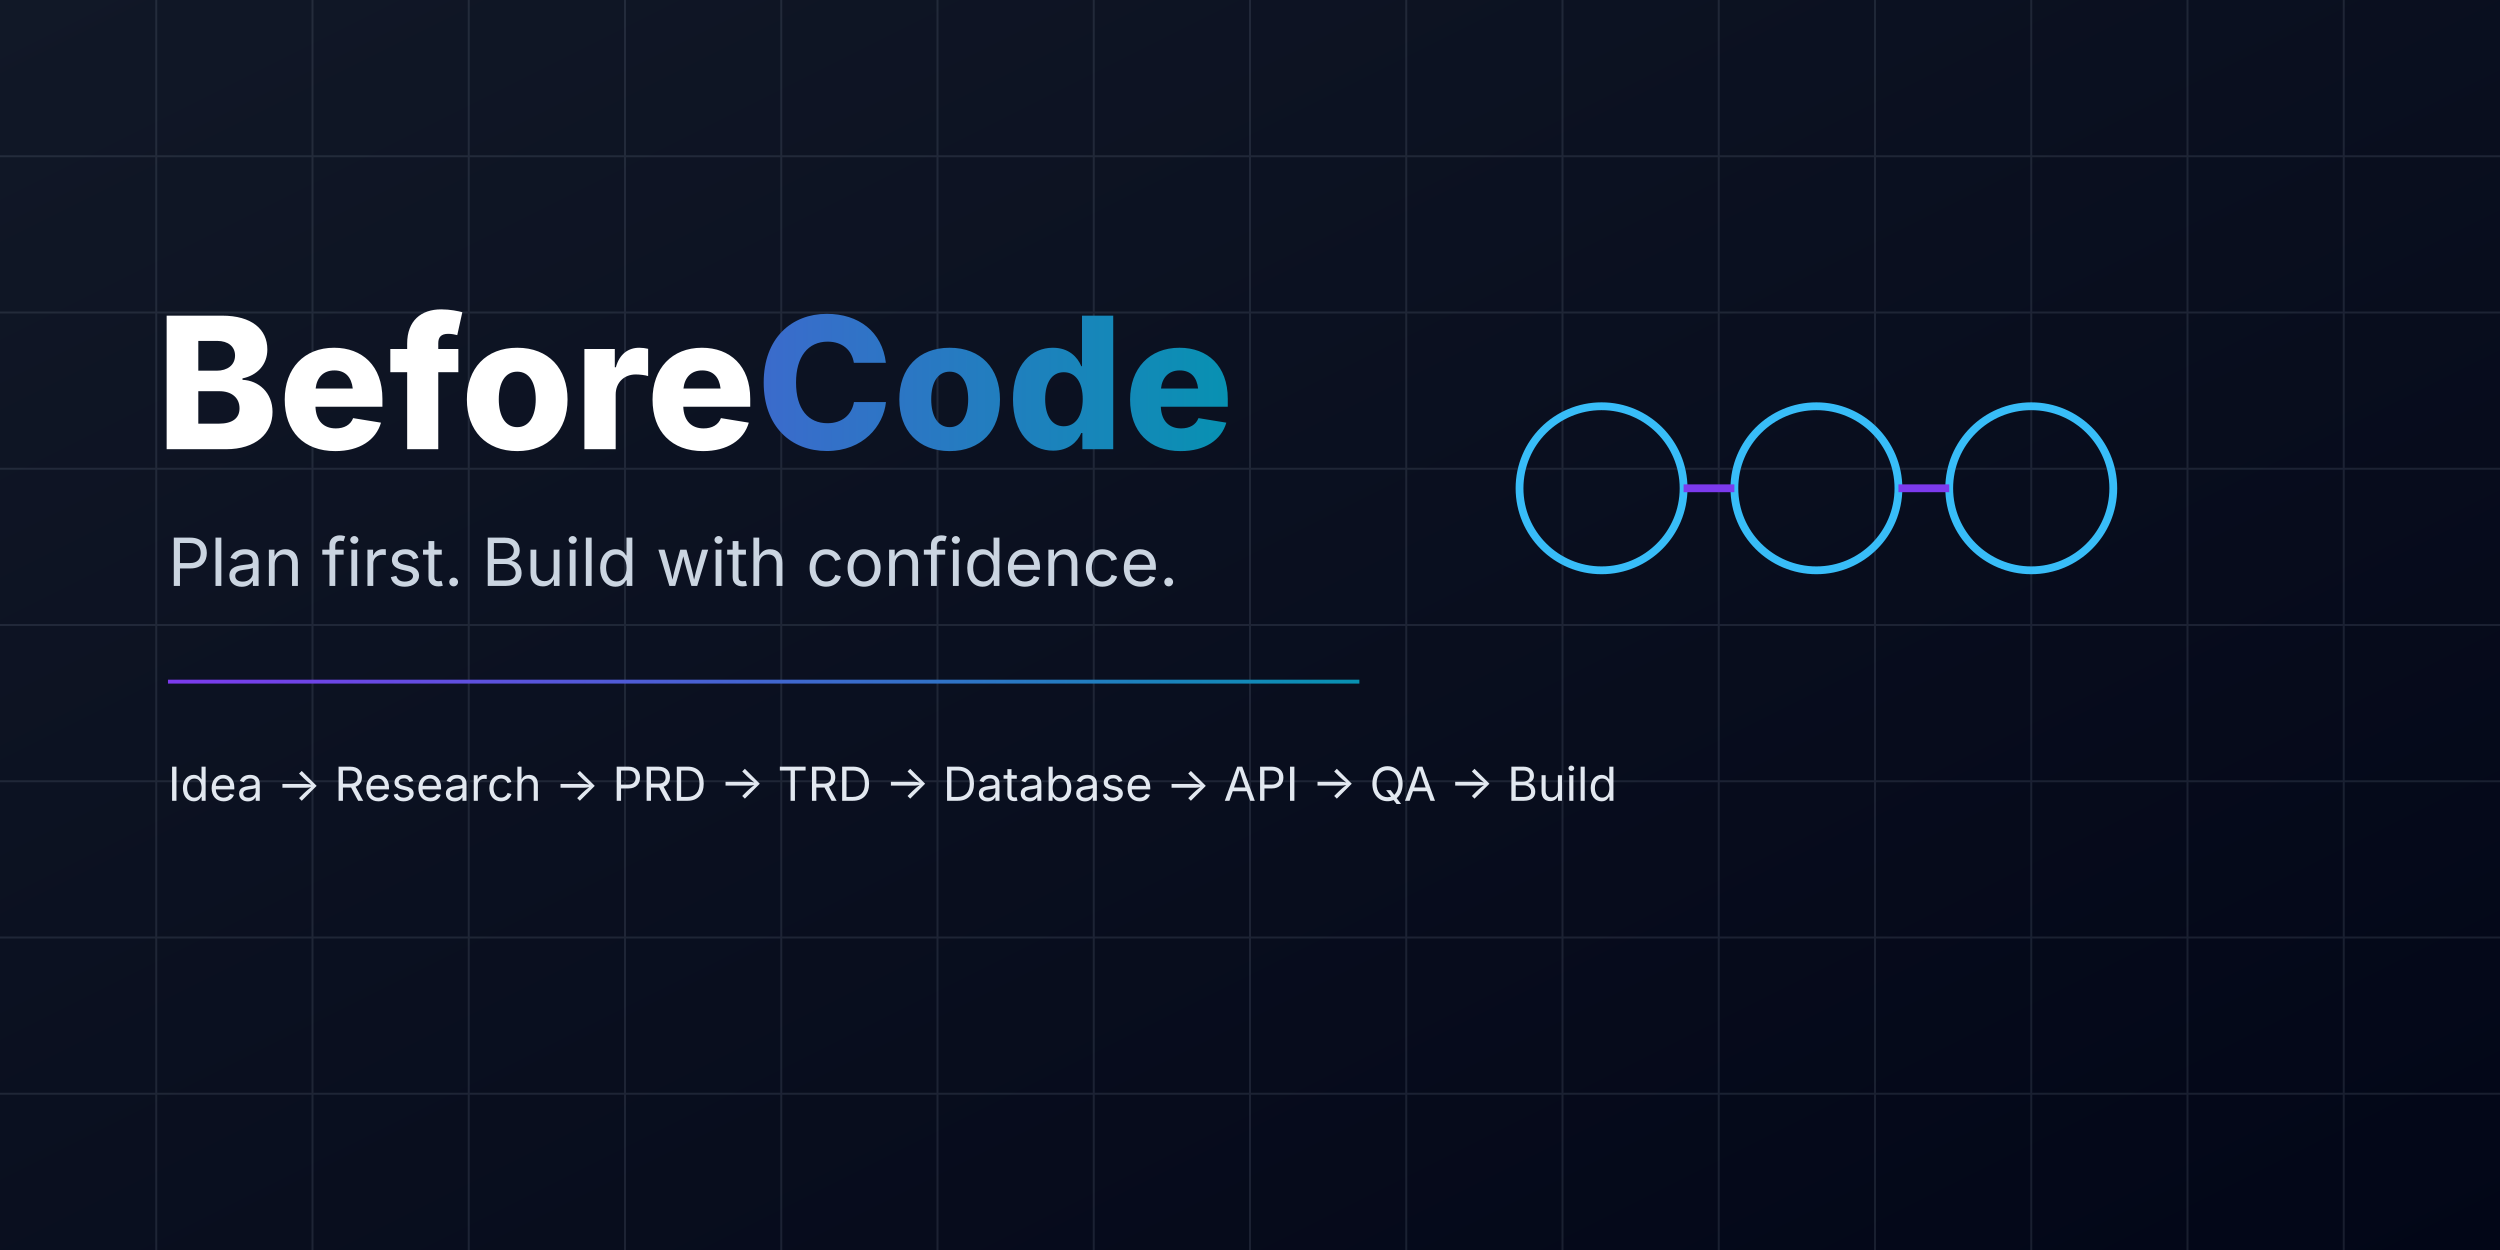
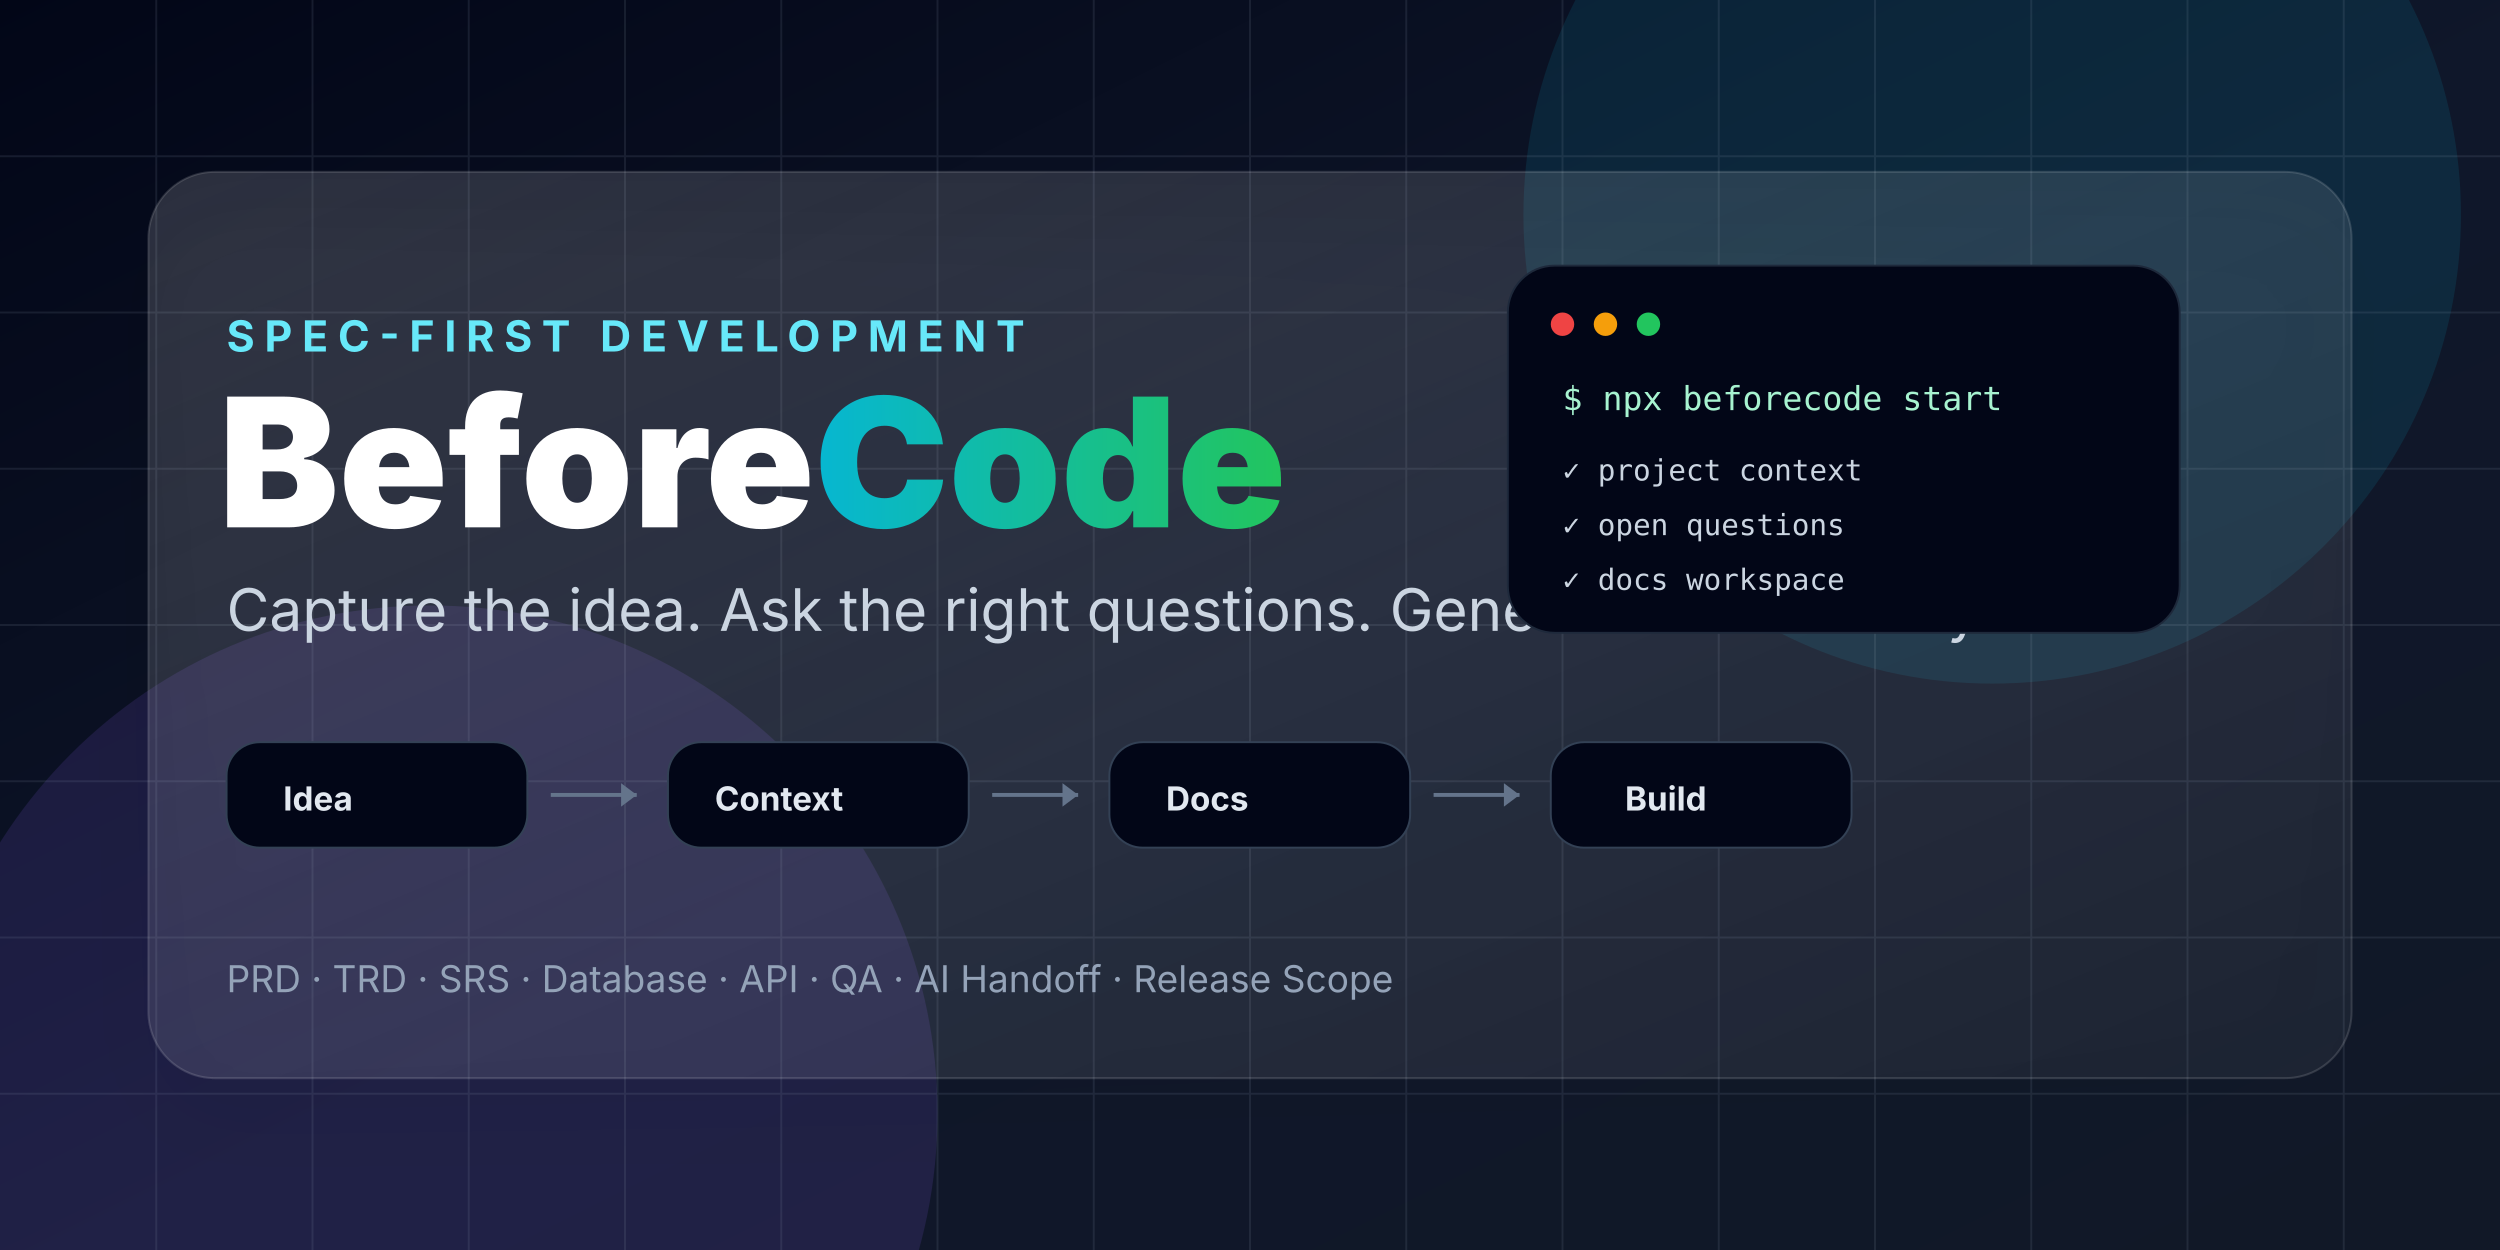
- <svg xmlns="http://www.w3.org/2000/svg" width="1280" height="640" viewBox="0 0 1280 640" role="img" aria-label="BeforeCode banner">
+ <svg xmlns="http://www.w3.org/2000/svg" width="1280" height="640" viewBox="0 0 1280 640" role="img" aria-label="BeforeCode premium repository banner">
  <defs>
-     <linearGradient id="g" x1="0" x2="1" y1="0" y2="1">
-       <stop offset="0" stop-color="#111827" />
-       <stop offset="1" stop-color="#020617" />
+     <linearGradient id="bg" x1="0" y1="0" x2="1" y2="1">
+       <stop offset="0" stop-color="#020617" />
+       <stop offset="0.52" stop-color="#0f172a" />
+       <stop offset="1" stop-color="#111827" />
    </linearGradient>
-     <linearGradient id="accent" x1="0" x2="1">
-       <stop offset="0" stop-color="#7c3aed" />
-       <stop offset="1" stop-color="#0891b2" />
+     <linearGradient id="accent" x1="0" y1="0" x2="1" y2="0">
+       <stop offset="0" stop-color="#8b5cf6" />
+       <stop offset="0.55" stop-color="#06b6d4" />
+       <stop offset="1" stop-color="#22c55e" />
    </linearGradient>
+     <linearGradient id="glass" x1="0" y1="0" x2="1" y2="1">
+       <stop offset="0" stop-color="#ffffff" stop-opacity="0.15" />
+       <stop offset="1" stop-color="#ffffff" stop-opacity="0.04" />
+     </linearGradient>
+     <filter id="shadow" x="-20%" y="-20%" width="140%" height="140%">
+       <feDropShadow dx="0" dy="24" stdDeviation="24" flood-color="#000000" flood-opacity="0.35" />
+     </filter>
  </defs>
-   <rect width="1280" height="640" fill="url(#g)" />
-   <g opacity="0.15" stroke="#94a3b8" stroke-width="1">
+   <rect width="1280" height="640" fill="url(#bg)" />
+   <circle cx="1020" cy="110" r="240" fill="#06b6d4" opacity="0.12" />
+   <circle cx="220" cy="570" r="260" fill="#8b5cf6" opacity="0.14" />
+   <g opacity="0.13" stroke="#94a3b8" stroke-width="1">
    <path d="M0 80h1280M0 160h1280M0 240h1280M0 320h1280M0 400h1280M0 480h1280M0 560h1280" />
    <path d="M80 0v640M160 0v640M240 0v640M320 0v640M400 0v640M480 0v640M560 0v640M640 0v640M720 0v640M800 0v640M880 0v640M960 0v640M1040 0v640M1120 0v640M1200 0v640" />
  </g>
-   <text x="80" y="230" font-family="Inter, Arial, sans-serif" font-size="94" font-weight="800" fill="#ffffff">Before<tspan fill="url(#accent)">Code</tspan>
+   <g filter="url(#shadow)">
+     <rect x="76" y="88" width="1128" height="464" rx="34" fill="url(#glass)" stroke="#ffffff" stroke-opacity="0.14" />
+   </g>
+   <text x="116" y="180" font-family="Inter, ui-sans-serif, system-ui, -apple-system, Segoe UI, Arial" font-size="22" font-weight="700" fill="#67e8f9" letter-spacing="5">SPEC-FIRST DEVELOPMENT</text>
+   <text x="112" y="270" font-family="Inter, ui-sans-serif, system-ui, -apple-system, Segoe UI, Arial" font-size="92" font-weight="900" fill="#ffffff">Before<tspan fill="url(#accent)">Code</tspan>
  </text>
-   <text x="86" y="300" font-family="Inter, Arial, sans-serif" font-size="34" fill="#cbd5e1">Plan first. Build with confidence.</text>
-   <rect x="86" y="348" width="610" height="2" fill="url(#accent)" />
-   <text x="86" y="410" font-family="Inter, Arial, sans-serif" font-size="24" fill="#e2e8f0">Idea → Research → PRD → TRD → Database → API → QA → Build</text>
-   <g transform="translate(820 250)" fill="none" stroke="#38bdf8" stroke-width="4">
-     <circle cx="0" cy="0" r="42" />
-     <circle cx="110" cy="0" r="42" />
-     <circle cx="220" cy="0" r="42" />
-     <path d="M42 0h26M152 0h26" stroke="#7c3aed" />
+   <text x="116" y="323" font-family="Inter, ui-sans-serif, system-ui, -apple-system, Segoe UI, Arial" font-size="30" fill="#cbd5e1">Capture the idea. Ask the right questions. Generate build-ready docs.</text>
+   <g transform="translate(116 380)">
+     <rect x="0" y="0" width="154" height="54" rx="17" fill="#020617" stroke="#334155" />
+     <text x="29" y="35" font-family="Inter, Arial" font-size="17" font-weight="700" fill="#e2e8f0">Idea</text>
+     <path d="M166 27h44" stroke="#64748b" stroke-width="2" />
+     <path d="M210 27l-8-6v12z" fill="#64748b" />
+     <rect x="226" y="0" width="154" height="54" rx="17" fill="#020617" stroke="#334155" />
+     <text x="250" y="35" font-family="Inter, Arial" font-size="17" font-weight="700" fill="#e2e8f0">Context</text>
+     <path d="M392 27h44" stroke="#64748b" stroke-width="2" />
+     <path d="M436 27l-8-6v12z" fill="#64748b" />
+     <rect x="452" y="0" width="154" height="54" rx="17" fill="#020617" stroke="#334155" />
+     <text x="481" y="35" font-family="Inter, Arial" font-size="17" font-weight="700" fill="#e2e8f0">Docs</text>
+     <path d="M618 27h44" stroke="#64748b" stroke-width="2" />
+     <path d="M662 27l-8-6v12z" fill="#64748b" />
+     <rect x="678" y="0" width="154" height="54" rx="17" fill="#020617" stroke="#334155" />
+     <text x="716" y="35" font-family="Inter, Arial" font-size="17" font-weight="700" fill="#e2e8f0">Build</text>
  </g>
+   <g transform="translate(772 136)">
+     <rect x="0" y="0" width="344" height="188" rx="24" fill="#020617" stroke="#1e293b" />
+     <circle cx="28" cy="30" r="6" fill="#ef4444" />
+     <circle cx="50" cy="30" r="6" fill="#f59e0b" />
+     <circle cx="72" cy="30" r="6" fill="#22c55e" />
+     <text x="28" y="74" font-family="SFMono-Regular, Consolas, monospace" font-size="17" fill="#a7f3d0">$ npx beforecode start</text>
+     <text x="28" y="110" font-family="SFMono-Regular, Consolas, monospace" font-size="15" fill="#cbd5e1">✓ project context</text>
+     <text x="28" y="138" font-family="SFMono-Regular, Consolas, monospace" font-size="15" fill="#cbd5e1">✓ open questions</text>
+     <text x="28" y="166" font-family="SFMono-Regular, Consolas, monospace" font-size="15" fill="#cbd5e1">✓ docs workspace</text>
+   </g>
+   <text x="116" y="508" font-family="Inter, Arial" font-size="19" fill="#94a3b8">PRD · TRD · SRS · Database · API · QA · AI Handoff · Release Scope</text>
</svg>
